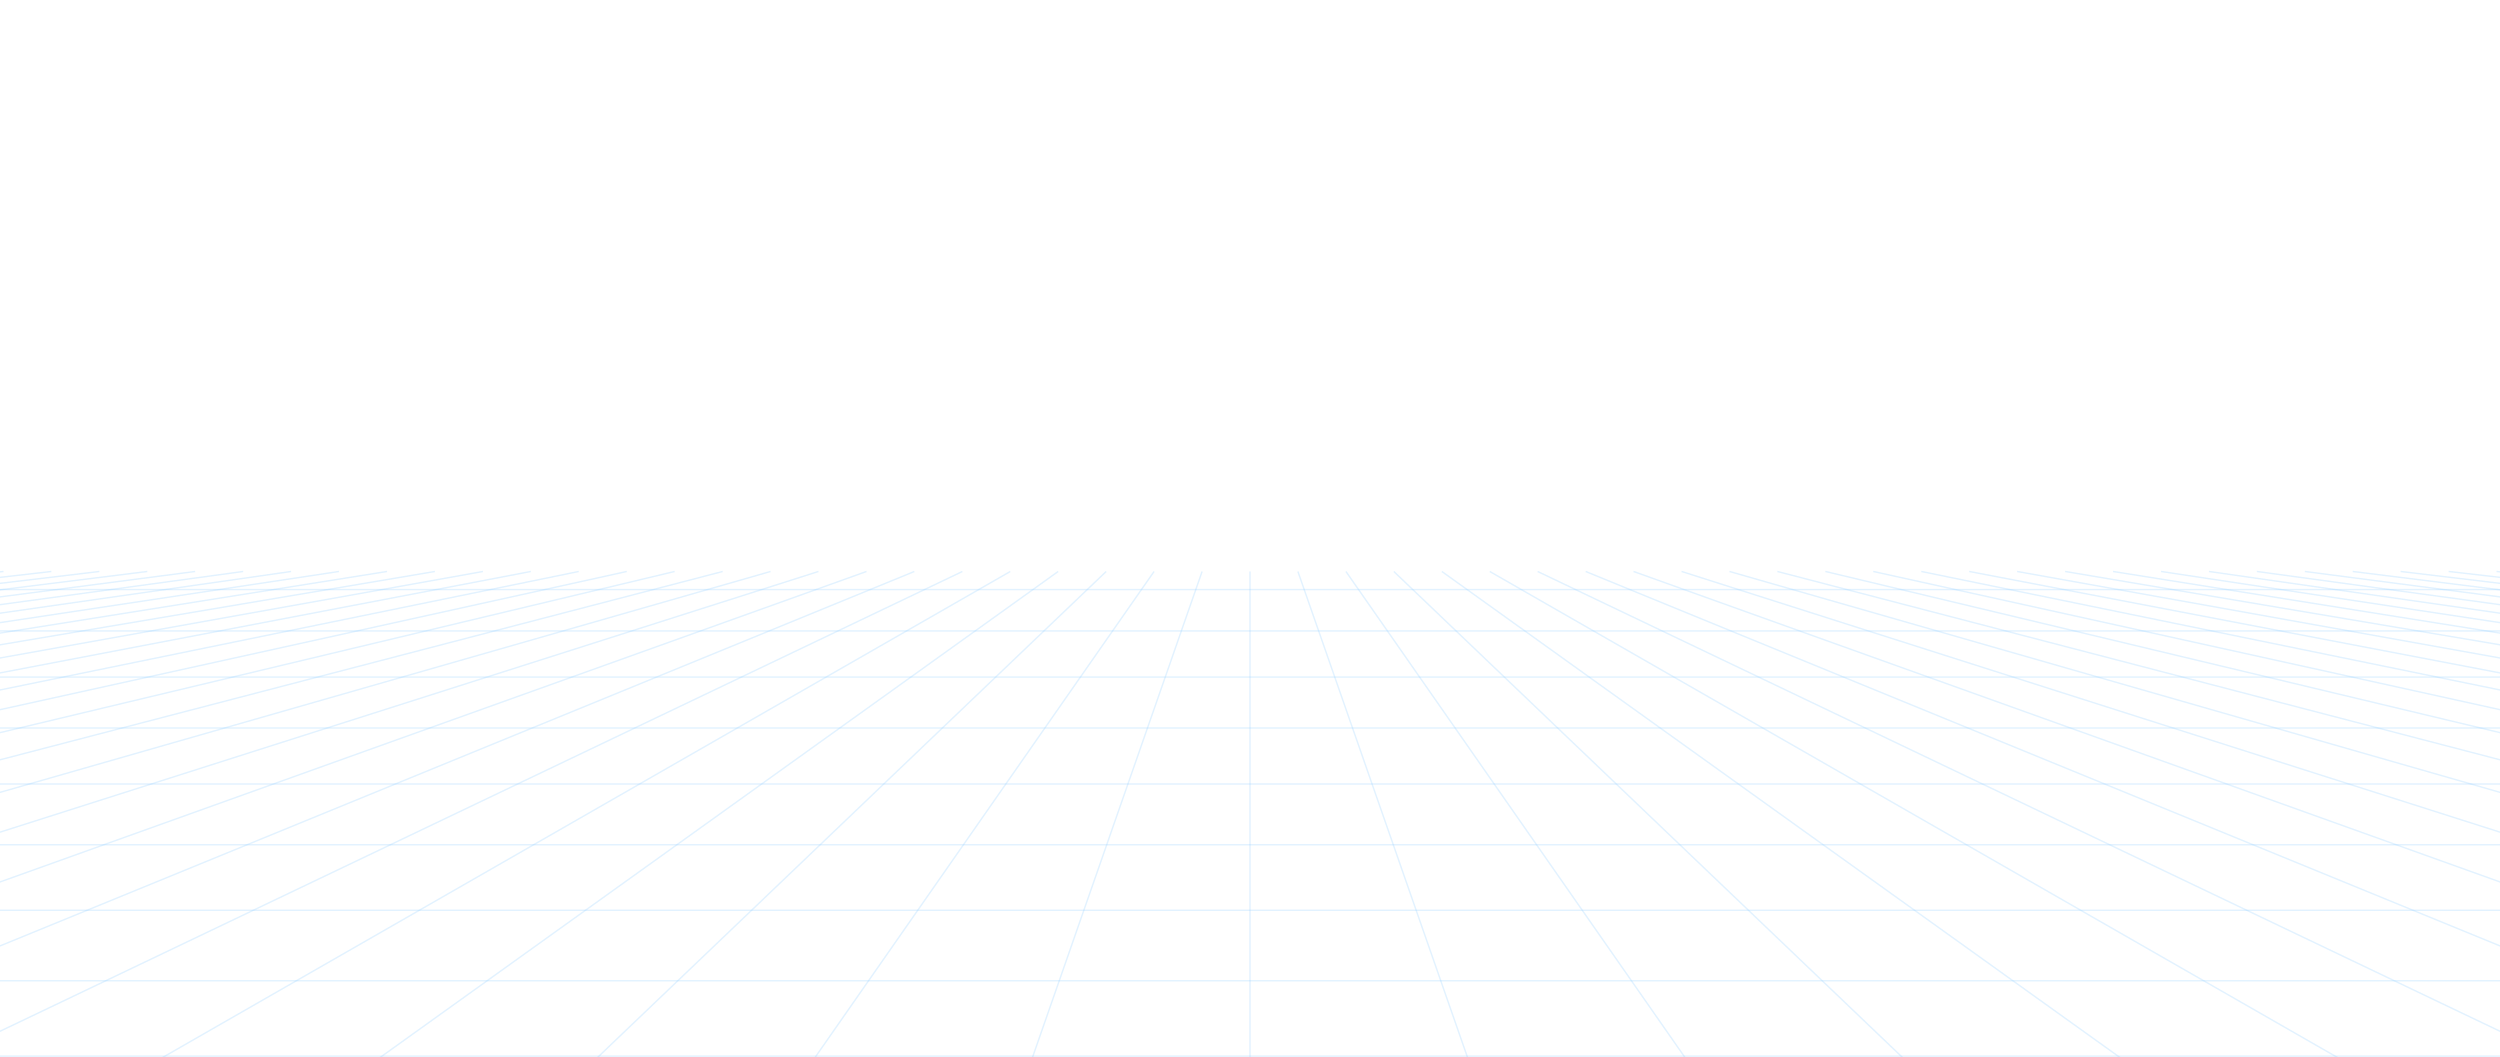
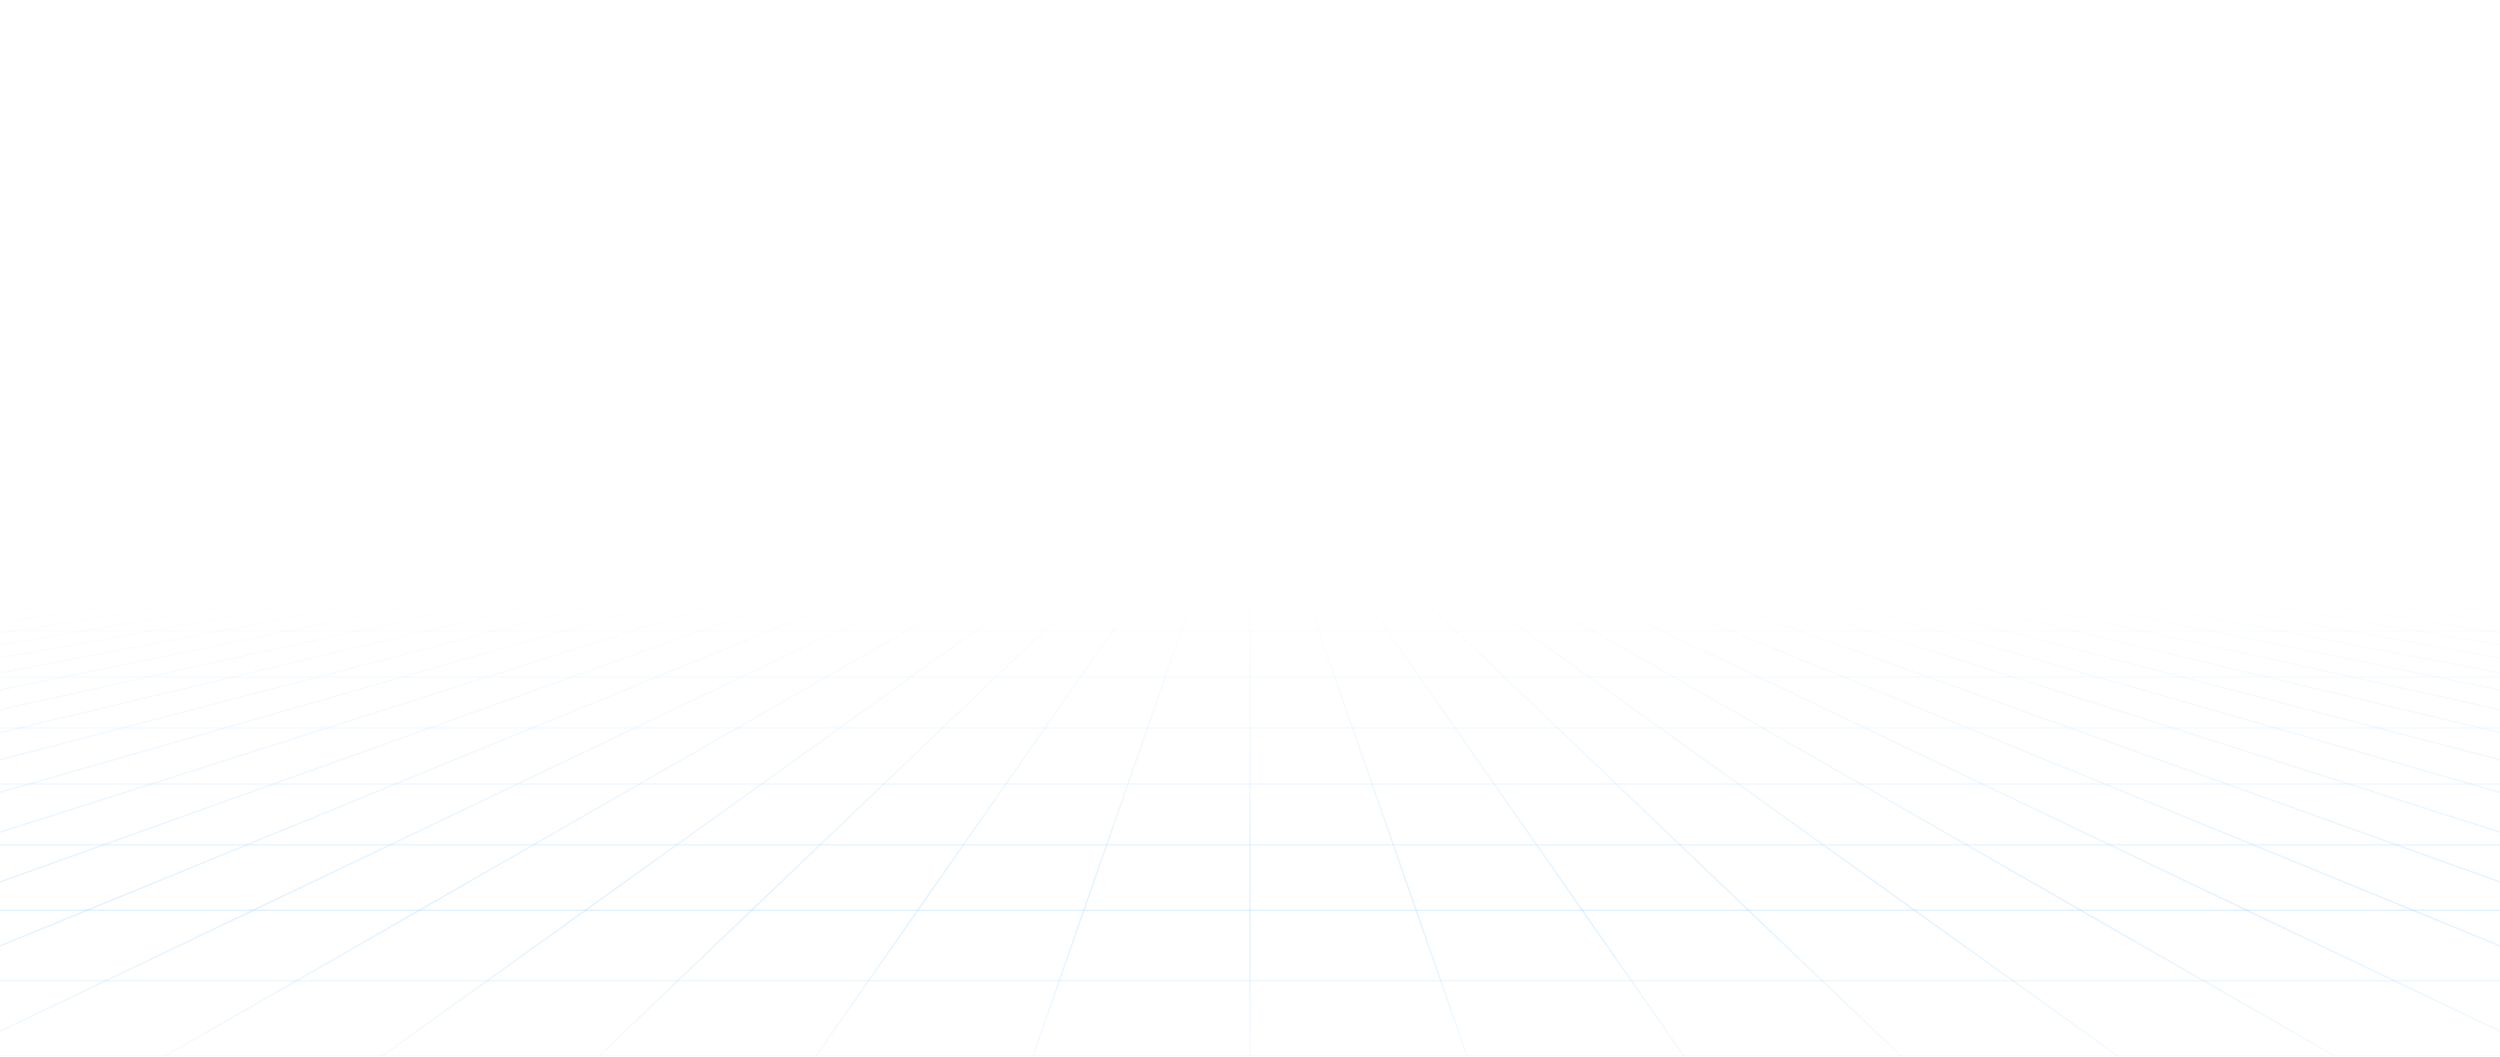
<svg xmlns="http://www.w3.org/2000/svg" width="1728" height="730" viewBox="0 0 1728 730" fill="none">
-   <path d="M-130.2 395L-4054.6 770" stroke="#7DC6FF" stroke-opacity="0.22" />
-   <path d="M-97.0 395L-3890.7 770" stroke="#7DC6FF" stroke-opacity="0.22" />
-   <path d="M-63.9 395L-3726.7 770" stroke="#7DC6FF" stroke-opacity="0.22" />
-   <path d="M-30.8 395L-3562.7 770" stroke="#7DC6FF" stroke-opacity="0.22" />
-   <path d="M2.4 395L-3398.8 770" stroke="#7DC6FF" stroke-opacity="0.22" />
-   <path d="M35.5 395L-3234.8 770" stroke="#7DC6FF" stroke-opacity="0.22" />
-   <path d="M68.7 395L-3070.9 770" stroke="#7DC6FF" stroke-opacity="0.22" />
-   <path d="M101.8 395L-2906.9 770" stroke="#7DC6FF" stroke-opacity="0.22" />
-   <path d="M134.9 395L-2743.0 770" stroke="#7DC6FF" stroke-opacity="0.22" />
-   <path d="M168.1 395L-2579.0 770" stroke="#7DC6FF" stroke-opacity="0.22" />
-   <path d="M201.2 395L-2415.1 770" stroke="#7DC6FF" stroke-opacity="0.22" />
-   <path d="M234.3 395L-2251.1 770" stroke="#7DC6FF" stroke-opacity="0.22" />
-   <path d="M267.5 395L-2087.2 770" stroke="#7DC6FF" stroke-opacity="0.22" />
-   <path d="M300.6 395L-1923.2 770" stroke="#7DC6FF" stroke-opacity="0.22" />
-   <path d="M333.8 395L-1759.3 770" stroke="#7DC6FF" stroke-opacity="0.22" />
-   <path d="M366.9 395L-1595.3 770" stroke="#7DC6FF" stroke-opacity="0.22" />
-   <path d="M400.0 395L-1431.3 770" stroke="#7DC6FF" stroke-opacity="0.22" />
-   <path d="M433.2 395L-1267.4 770" stroke="#7DC6FF" stroke-opacity="0.22" />
-   <path d="M466.3 395L-1103.4 770" stroke="#7DC6FF" stroke-opacity="0.22" />
-   <path d="M499.5 395L-939.5 770" stroke="#7DC6FF" stroke-opacity="0.22" />
-   <path d="M532.6 395L-775.5 770" stroke="#7DC6FF" stroke-opacity="0.22" />
-   <path d="M565.7 395L-611.6 770" stroke="#7DC6FF" stroke-opacity="0.22" />
-   <path d="M598.9 395L-447.6 770" stroke="#7DC6FF" stroke-opacity="0.22" />
-   <path d="M632.0 395L-283.7 770" stroke="#7DC6FF" stroke-opacity="0.22" />
-   <path d="M665.2 395L-119.7 770" stroke="#7DC6FF" stroke-opacity="0.22" />
-   <path d="M698.3 395L44.2 770" stroke="#7DC6FF" stroke-opacity="0.22" />
-   <path d="M731.4 395L208.2 770" stroke="#7DC6FF" stroke-opacity="0.22" />
-   <path d="M764.6 395L372.1 770" stroke="#7DC6FF" stroke-opacity="0.22" />
-   <path d="M797.7 395L536.1 770" stroke="#7DC6FF" stroke-opacity="0.22" />
-   <path d="M830.9 395L700.0 770" stroke="#7DC6FF" stroke-opacity="0.22" />
-   <path d="M864.0 395L864.0 770" stroke="#7DC6FF" stroke-opacity="0.22" />
-   <path d="M897.1 395L1028.0 770" stroke="#7DC6FF" stroke-opacity="0.22" />
-   <path d="M930.3 395L1191.9 770" stroke="#7DC6FF" stroke-opacity="0.22" />
-   <path d="M963.4 395L1355.9 770" stroke="#7DC6FF" stroke-opacity="0.22" />
-   <path d="M996.6 395L1519.8 770" stroke="#7DC6FF" stroke-opacity="0.22" />
-   <path d="M1029.7 395L1683.8 770" stroke="#7DC6FF" stroke-opacity="0.22" />
-   <path d="M1062.8 395L1847.7 770" stroke="#7DC6FF" stroke-opacity="0.22" />
-   <path d="M1096.0 395L2011.7 770" stroke="#7DC6FF" stroke-opacity="0.22" />
-   <path d="M1129.1 395L2175.6 770" stroke="#7DC6FF" stroke-opacity="0.22" />
-   <path d="M1162.3 395L2339.6 770" stroke="#7DC6FF" stroke-opacity="0.22" />
-   <path d="M1195.4 395L2503.5 770" stroke="#7DC6FF" stroke-opacity="0.22" />
-   <path d="M1228.5 395L2667.5 770" stroke="#7DC6FF" stroke-opacity="0.22" />
-   <path d="M1261.7 395L2831.4 770" stroke="#7DC6FF" stroke-opacity="0.22" />
-   <path d="M1294.8 395L2995.4 770" stroke="#7DC6FF" stroke-opacity="0.22" />
-   <path d="M1328.0 395L3159.3 770" stroke="#7DC6FF" stroke-opacity="0.22" />
-   <path d="M1361.1 395L3323.3 770" stroke="#7DC6FF" stroke-opacity="0.22" />
-   <path d="M1394.2 395L3487.3 770" stroke="#7DC6FF" stroke-opacity="0.22" />
-   <path d="M1427.4 395L3651.2 770" stroke="#7DC6FF" stroke-opacity="0.22" />
-   <path d="M1460.5 395L3815.2 770" stroke="#7DC6FF" stroke-opacity="0.22" />
-   <path d="M1493.7 395L3979.1 770" stroke="#7DC6FF" stroke-opacity="0.22" />
-   <path d="M1526.8 395L4143.1 770" stroke="#7DC6FF" stroke-opacity="0.22" />
-   <path d="M1559.9 395L4307.0 770" stroke="#7DC6FF" stroke-opacity="0.22" />
-   <path d="M1593.1 395L4471.0 770" stroke="#7DC6FF" stroke-opacity="0.22" />
-   <path d="M1626.2 395L4634.9 770" stroke="#7DC6FF" stroke-opacity="0.22" />
-   <path d="M1659.3 395L4798.9 770" stroke="#7DC6FF" stroke-opacity="0.22" />
-   <path d="M1692.5 395L4962.8 770" stroke="#7DC6FF" stroke-opacity="0.22" />
-   <path d="M1725.6 395L5126.8 770" stroke="#7DC6FF" stroke-opacity="0.22" />
-   <path d="M1758.8 395L5290.7 770" stroke="#7DC6FF" stroke-opacity="0.22" />
-   <path d="M1791.9 395L5454.7 770" stroke="#7DC6FF" stroke-opacity="0.22" />
-   <path d="M1825.0 395L5618.7 770" stroke="#7DC6FF" stroke-opacity="0.22" />
-   <path d="M1858.2 395L5782.6 770" stroke="#7DC6FF" stroke-opacity="0.22" />
-   <path d="M0 407.5H1728" stroke="#7DC6FF" stroke-opacity="0.22" />
-   <path d="M0 436.1H1728" stroke="#7DC6FF" stroke-opacity="0.22" />
-   <path d="M0 468.0H1728" stroke="#7DC6FF" stroke-opacity="0.22" />
-   <path d="M0 503.2H1728" stroke="#7DC6FF" stroke-opacity="0.22" />
-   <path d="M0 541.9H1728" stroke="#7DC6FF" stroke-opacity="0.22" />
-   <path d="M0 583.9H1728" stroke="#7DC6FF" stroke-opacity="0.22" />
-   <path d="M0 629.2H1728" stroke="#7DC6FF" stroke-opacity="0.22" />
-   <path d="M0 677.9H1728" stroke="#7DC6FF" stroke-opacity="0.22" />
-   <path d="M0 730.0H1728" stroke="#7DC6FF" stroke-opacity="0.22" />
+   <defs>
+     <linearGradient id="floorFadeG" x1="0" y1="395" x2="0" y2="730" gradientUnits="userSpaceOnUse">
+       <stop offset="0" stop-color="#fff" stop-opacity="0" />
+       <stop offset=".42" stop-color="#fff" stop-opacity=".55" />
+       <stop offset=".7" stop-color="#fff" stop-opacity="1" />
+       <stop offset="1" stop-color="#fff" stop-opacity=".35" />
+     </linearGradient>
+     <mask id="floorFade" maskUnits="userSpaceOnUse" x="0" y="0" width="1728" height="730">
+       <rect width="1728" height="730" fill="url(#floorFadeG)" />
+     </mask>
+   </defs>
+   <g mask="url(#floorFade)">
+     <path d="M-130.2 395L-4054.6 770" stroke="#7DC6FF" stroke-opacity="0.22" />
+     <path d="M-97.0 395L-3890.7 770" stroke="#7DC6FF" stroke-opacity="0.22" />
+     <path d="M-63.9 395L-3726.7 770" stroke="#7DC6FF" stroke-opacity="0.22" />
+     <path d="M-30.8 395L-3562.7 770" stroke="#7DC6FF" stroke-opacity="0.22" />
+     <path d="M2.4 395L-3398.8 770" stroke="#7DC6FF" stroke-opacity="0.22" />
+     <path d="M35.5 395L-3234.8 770" stroke="#7DC6FF" stroke-opacity="0.22" />
+     <path d="M68.7 395L-3070.9 770" stroke="#7DC6FF" stroke-opacity="0.22" />
+     <path d="M101.8 395L-2906.9 770" stroke="#7DC6FF" stroke-opacity="0.22" />
+     <path d="M134.9 395L-2743.0 770" stroke="#7DC6FF" stroke-opacity="0.22" />
+     <path d="M168.1 395L-2579.0 770" stroke="#7DC6FF" stroke-opacity="0.22" />
+     <path d="M201.2 395L-2415.1 770" stroke="#7DC6FF" stroke-opacity="0.22" />
+     <path d="M234.3 395L-2251.1 770" stroke="#7DC6FF" stroke-opacity="0.22" />
+     <path d="M267.5 395L-2087.2 770" stroke="#7DC6FF" stroke-opacity="0.22" />
+     <path d="M300.6 395L-1923.2 770" stroke="#7DC6FF" stroke-opacity="0.22" />
+     <path d="M333.8 395L-1759.3 770" stroke="#7DC6FF" stroke-opacity="0.22" />
+     <path d="M366.9 395L-1595.3 770" stroke="#7DC6FF" stroke-opacity="0.22" />
+     <path d="M400.0 395L-1431.3 770" stroke="#7DC6FF" stroke-opacity="0.22" />
+     <path d="M433.2 395L-1267.4 770" stroke="#7DC6FF" stroke-opacity="0.22" />
+     <path d="M466.3 395L-1103.4 770" stroke="#7DC6FF" stroke-opacity="0.22" />
+     <path d="M499.5 395L-939.5 770" stroke="#7DC6FF" stroke-opacity="0.22" />
+     <path d="M532.6 395L-775.5 770" stroke="#7DC6FF" stroke-opacity="0.22" />
+     <path d="M565.7 395L-611.6 770" stroke="#7DC6FF" stroke-opacity="0.22" />
+     <path d="M598.9 395L-447.6 770" stroke="#7DC6FF" stroke-opacity="0.22" />
+     <path d="M632.0 395L-283.7 770" stroke="#7DC6FF" stroke-opacity="0.22" />
+     <path d="M665.2 395L-119.7 770" stroke="#7DC6FF" stroke-opacity="0.22" />
+     <path d="M698.3 395L44.2 770" stroke="#7DC6FF" stroke-opacity="0.22" />
+     <path d="M731.4 395L208.2 770" stroke="#7DC6FF" stroke-opacity="0.22" />
+     <path d="M764.6 395L372.1 770" stroke="#7DC6FF" stroke-opacity="0.22" />
+     <path d="M797.7 395L536.1 770" stroke="#7DC6FF" stroke-opacity="0.22" />
+     <path d="M830.9 395L700.0 770" stroke="#7DC6FF" stroke-opacity="0.22" />
+     <path d="M864.0 395L864.0 770" stroke="#7DC6FF" stroke-opacity="0.22" />
+     <path d="M897.1 395L1028.0 770" stroke="#7DC6FF" stroke-opacity="0.22" />
+     <path d="M930.3 395L1191.9 770" stroke="#7DC6FF" stroke-opacity="0.22" />
+     <path d="M963.4 395L1355.9 770" stroke="#7DC6FF" stroke-opacity="0.22" />
+     <path d="M996.6 395L1519.8 770" stroke="#7DC6FF" stroke-opacity="0.22" />
+     <path d="M1029.7 395L1683.8 770" stroke="#7DC6FF" stroke-opacity="0.22" />
+     <path d="M1062.8 395L1847.7 770" stroke="#7DC6FF" stroke-opacity="0.22" />
+     <path d="M1096.0 395L2011.7 770" stroke="#7DC6FF" stroke-opacity="0.22" />
+     <path d="M1129.1 395L2175.6 770" stroke="#7DC6FF" stroke-opacity="0.22" />
+     <path d="M1162.3 395L2339.6 770" stroke="#7DC6FF" stroke-opacity="0.22" />
+     <path d="M1195.4 395L2503.5 770" stroke="#7DC6FF" stroke-opacity="0.22" />
+     <path d="M1228.5 395L2667.5 770" stroke="#7DC6FF" stroke-opacity="0.22" />
+     <path d="M1261.7 395L2831.4 770" stroke="#7DC6FF" stroke-opacity="0.22" />
+     <path d="M1294.8 395L2995.4 770" stroke="#7DC6FF" stroke-opacity="0.22" />
+     <path d="M1328.0 395L3159.3 770" stroke="#7DC6FF" stroke-opacity="0.22" />
+     <path d="M1361.1 395L3323.3 770" stroke="#7DC6FF" stroke-opacity="0.22" />
+     <path d="M1394.2 395L3487.3 770" stroke="#7DC6FF" stroke-opacity="0.22" />
+     <path d="M1427.4 395L3651.2 770" stroke="#7DC6FF" stroke-opacity="0.22" />
+     <path d="M1460.5 395L3815.2 770" stroke="#7DC6FF" stroke-opacity="0.22" />
+     <path d="M1493.7 395L3979.1 770" stroke="#7DC6FF" stroke-opacity="0.22" />
+     <path d="M1526.8 395L4143.1 770" stroke="#7DC6FF" stroke-opacity="0.22" />
+     <path d="M1559.9 395L4307.0 770" stroke="#7DC6FF" stroke-opacity="0.22" />
+     <path d="M1593.1 395L4471.0 770" stroke="#7DC6FF" stroke-opacity="0.22" />
+     <path d="M1626.2 395L4634.9 770" stroke="#7DC6FF" stroke-opacity="0.22" />
+     <path d="M1659.3 395L4798.9 770" stroke="#7DC6FF" stroke-opacity="0.22" />
+     <path d="M1692.5 395L4962.8 770" stroke="#7DC6FF" stroke-opacity="0.22" />
+     <path d="M1725.6 395L5126.8 770" stroke="#7DC6FF" stroke-opacity="0.22" />
+     <path d="M1758.8 395L5290.7 770" stroke="#7DC6FF" stroke-opacity="0.22" />
+     <path d="M1791.9 395L5454.7 770" stroke="#7DC6FF" stroke-opacity="0.22" />
+     <path d="M1825.0 395L5618.7 770" stroke="#7DC6FF" stroke-opacity="0.22" />
+     <path d="M1858.2 395L5782.6 770" stroke="#7DC6FF" stroke-opacity="0.22" />
+     <path d="M0 407.5H1728" stroke="#7DC6FF" stroke-opacity="0.22" />
+     <path d="M0 436.1H1728" stroke="#7DC6FF" stroke-opacity="0.22" />
+     <path d="M0 468.0H1728" stroke="#7DC6FF" stroke-opacity="0.22" />
+     <path d="M0 503.2H1728" stroke="#7DC6FF" stroke-opacity="0.22" />
+     <path d="M0 541.9H1728" stroke="#7DC6FF" stroke-opacity="0.22" />
+     <path d="M0 583.9H1728" stroke="#7DC6FF" stroke-opacity="0.22" />
+     <path d="M0 629.2H1728" stroke="#7DC6FF" stroke-opacity="0.22" />
+     <path d="M0 677.9H1728" stroke="#7DC6FF" stroke-opacity="0.22" />
+     <path d="M0 730.0H1728" stroke="#7DC6FF" stroke-opacity="0.22" />
+   </g>
</svg>
